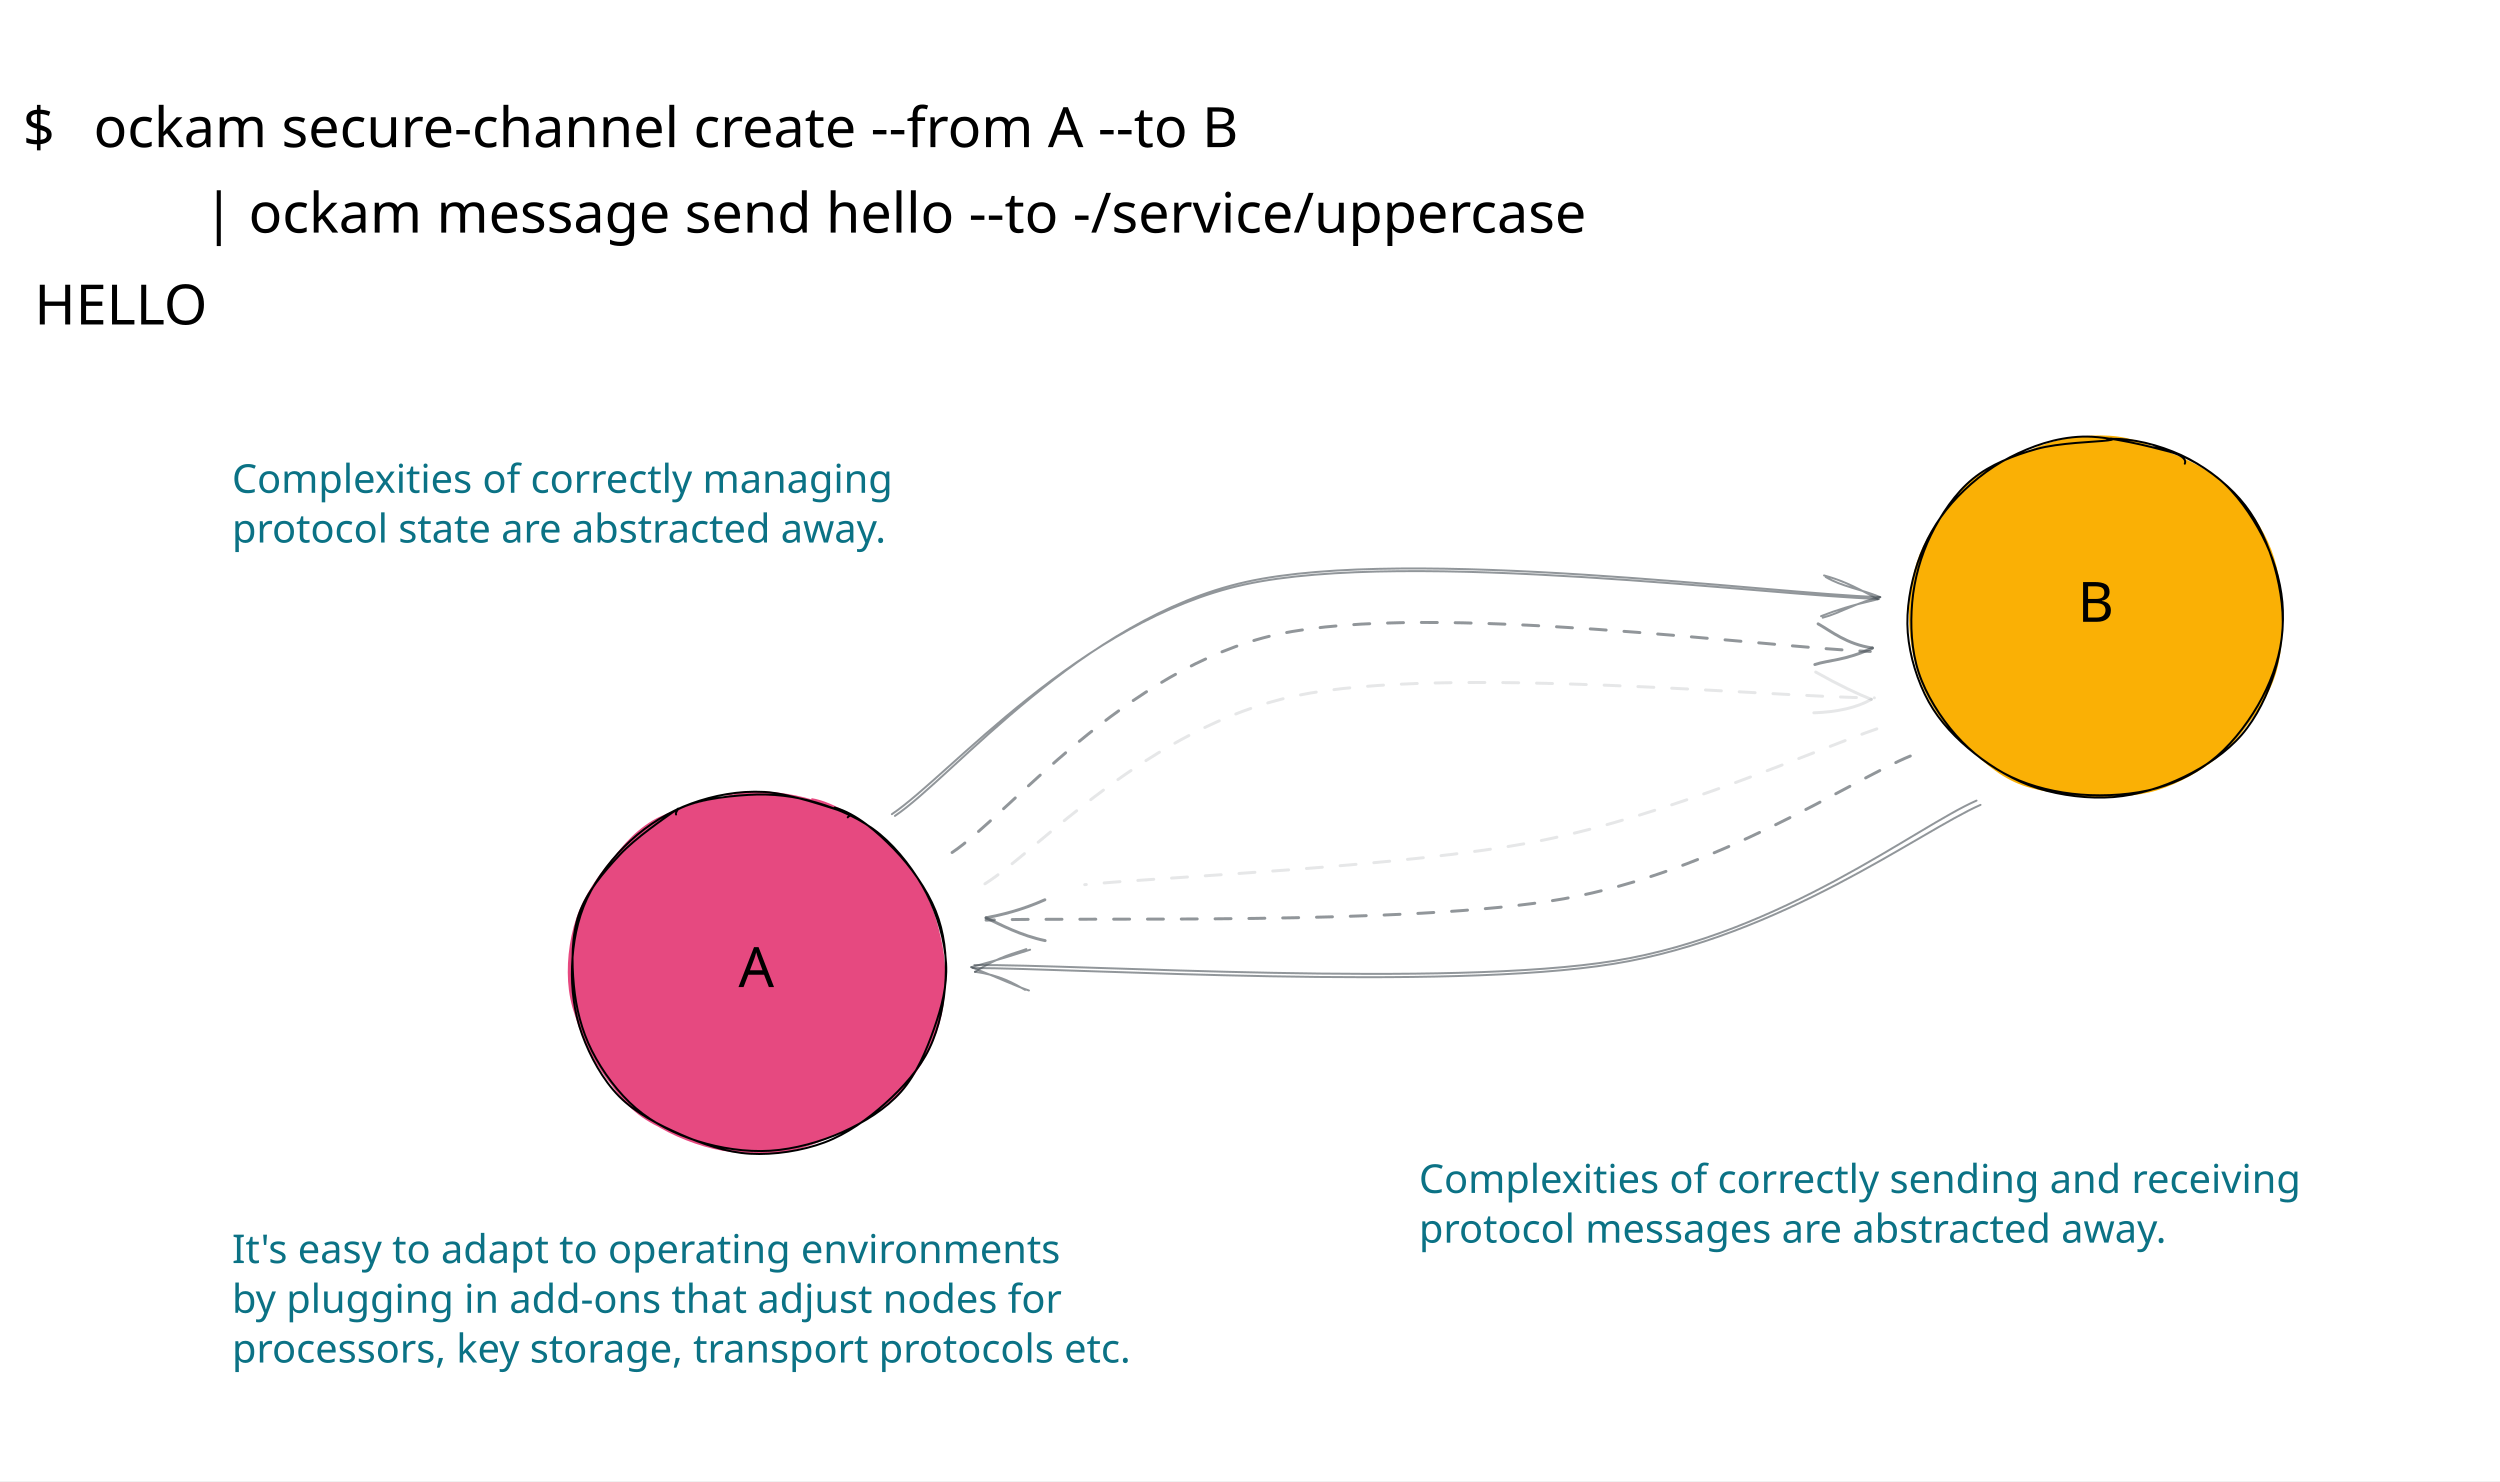
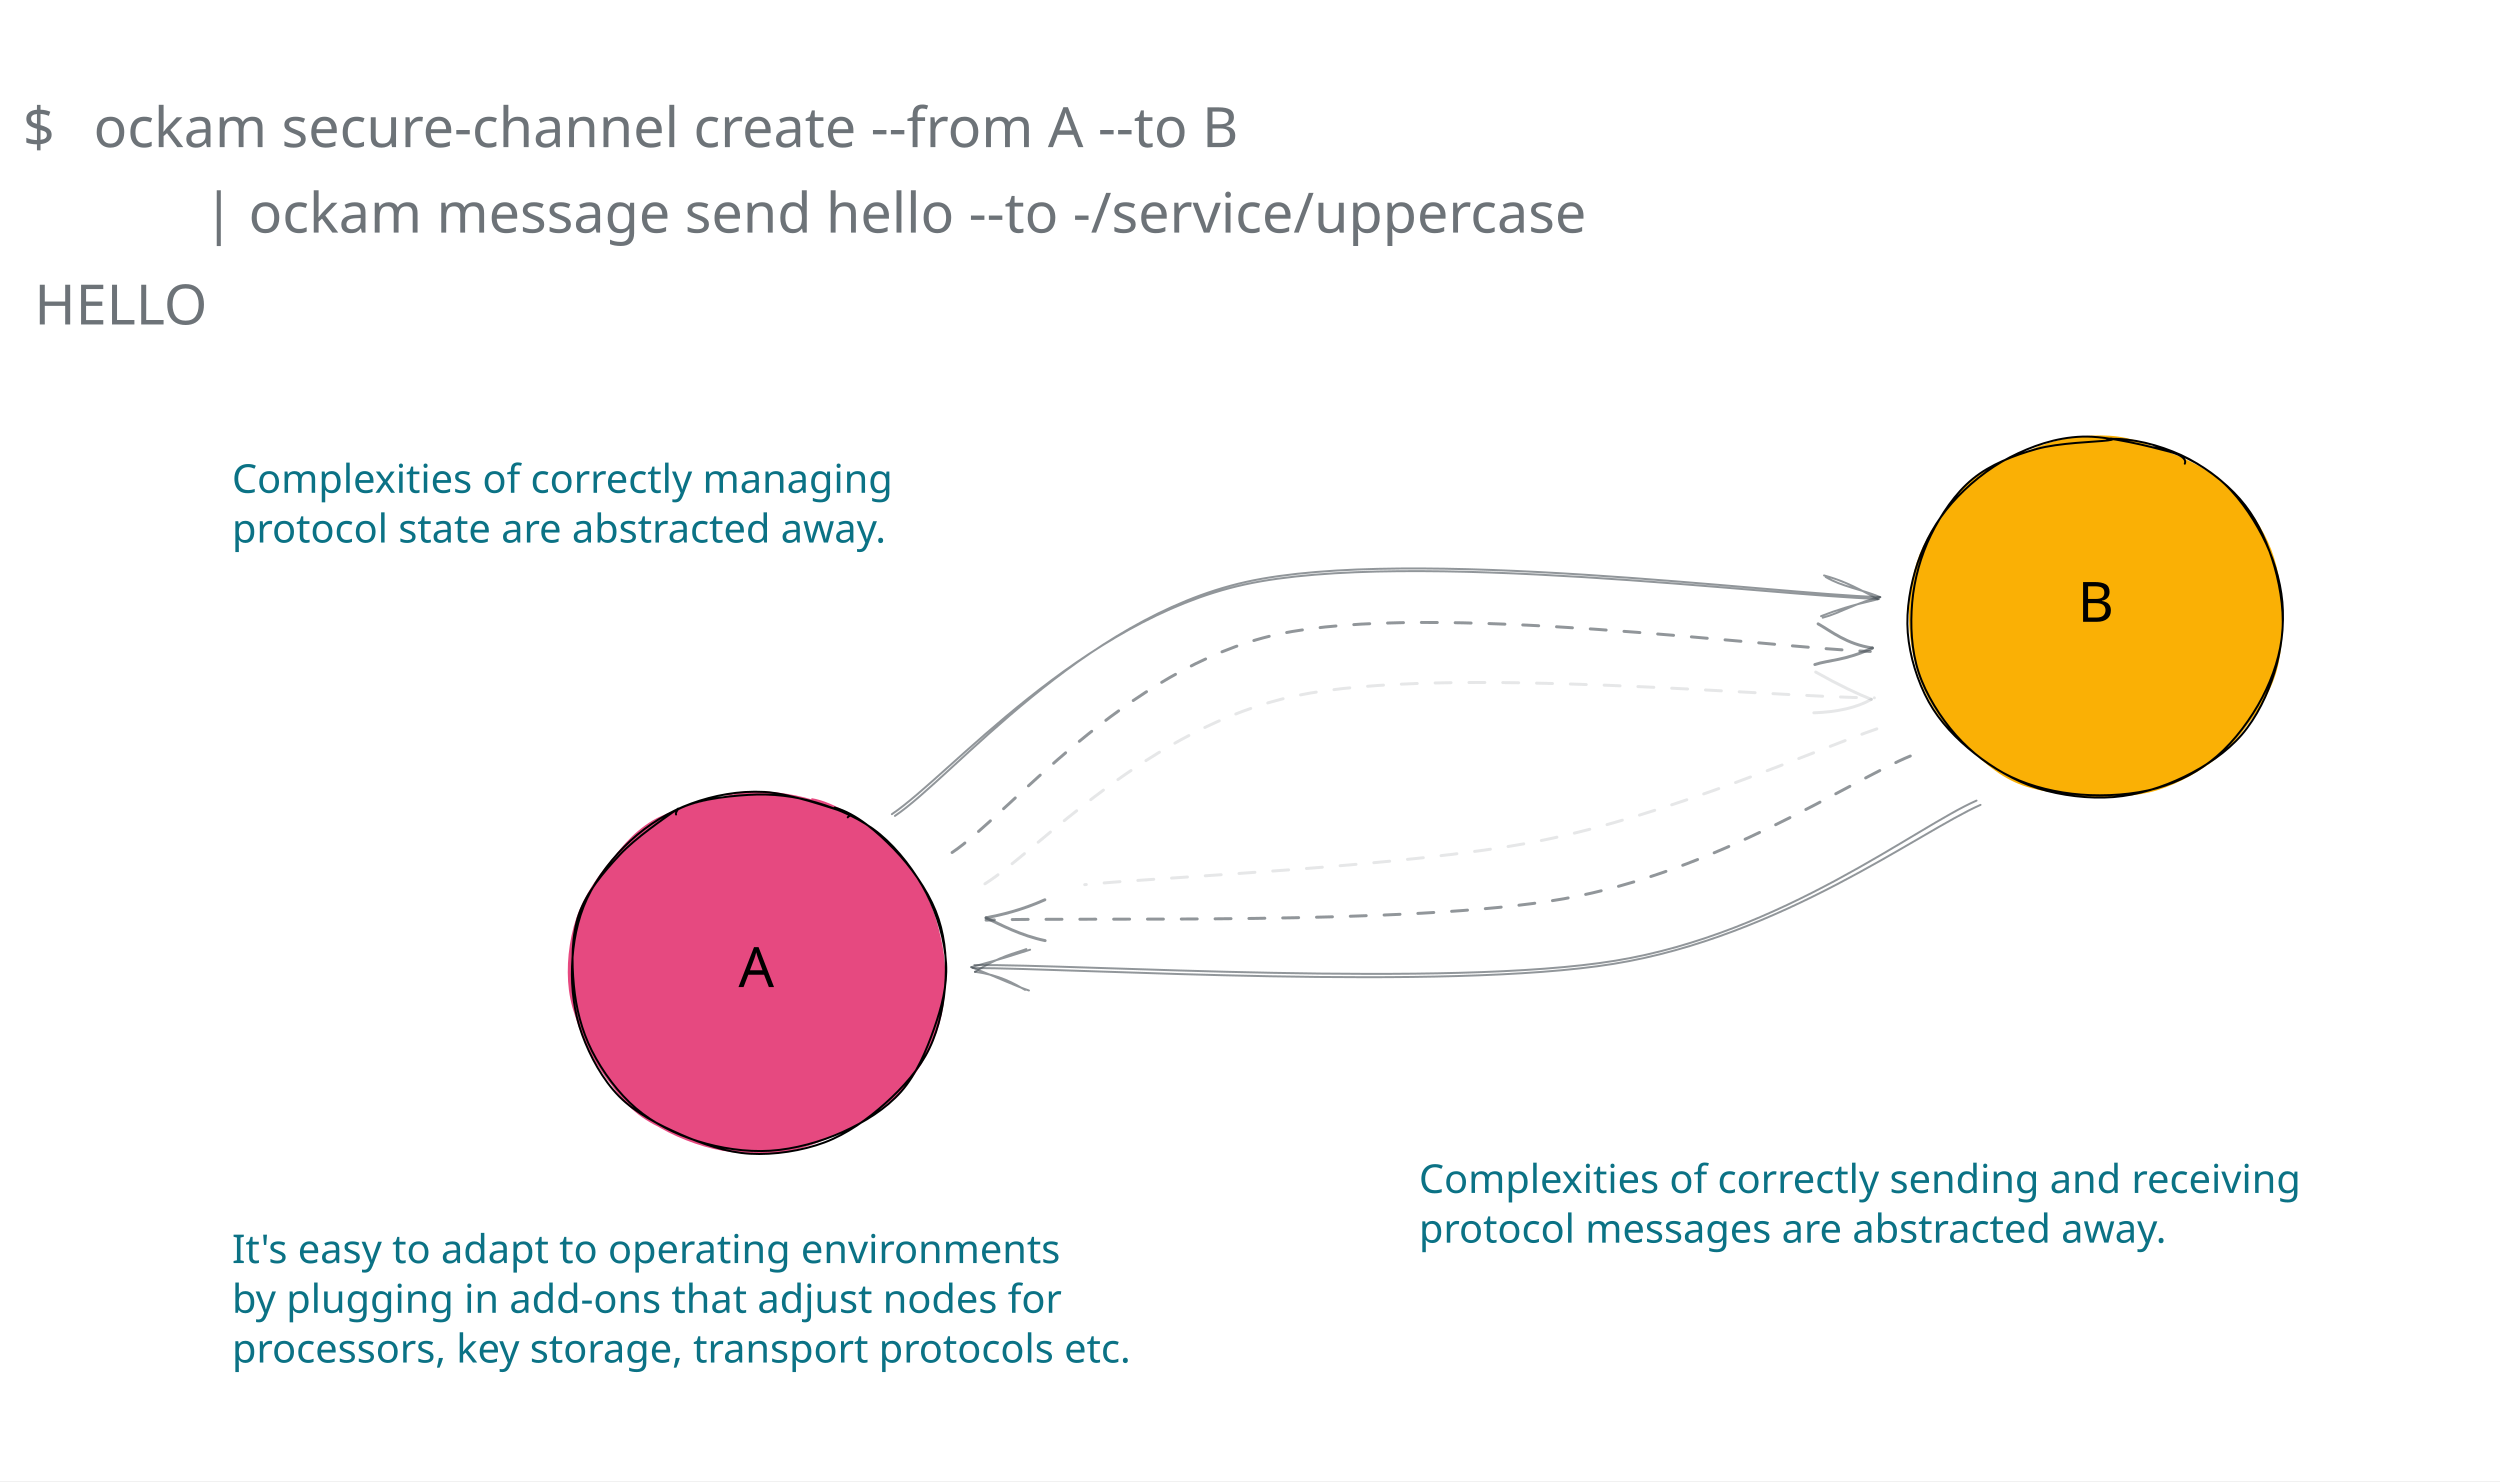
<svg xmlns="http://www.w3.org/2000/svg" version="1.1" viewBox="0 0 1257.012 744.68" width="1257.012" height="744.68">
  
-   eyJ2ZXJzaW9uIjoiMSIsImVuY29kaW5nIjoiYnN0cmluZyIsImNvbXByZXNzZWQiOnRydWUsImVuY29kZWQiOiJ4nO1cXNtW28hcdTAwMTJ9z1doMbPWeYk7fb/kXHJCIFx1MDAxMELIXHT3M7NYsi3bXHUwMDAyWTKSsDEz+fdTLYNl+W4wjElGXHUwMDBmia2WWqXu2rt3VZf5643jrKXdlrf23lnzbitu4Fdjt7P21p5ve3HiRyE00ex7XHUwMDEy3cSV7MpGmraS9+/eua1cdTAwMTaq+2k5iq5QJWr2bvNcdTAwMDKv6YVpXHUwMDAyXHUwMDE3/lx1MDAwZr47zl/Zv1x1MDAwM1x1MDAwZoq9SuqG9cDLbsia8mdcdTAwMTGK1fDp/SjMXHUwMDFlTDjHWnLOTP9cbj/ZhFx1MDAwN6ZeXHUwMDE1mmtukHh5iz21dlx1MDAxY2/frXd8XHUwMDEzx5+S6pnyL0quOs2fW/OD4HvaXHJ6r+VWXHUwMDFhN/GAVUlcdTAwMWFHV96JX01cdTAwMWL26UPn+/clXHUwMDExXGZbfldcdTAwMWPd1Fx1MDAxYqGXJIV7opZb8dOuPYdx/2xvXHUwMDE43jv5mVv4xlx0RYxQ0T9pb6NUXCIuXHUwMDE0LjT0LPlcdTAwMTBcdTAwMDVRbC1JYzdMWm5cZuOf21N2K1d1MCqsTr+u8/CelCmEXHRRRKv8SVxyz683UmhWlCOpjFx1MDAxY2xMvGxcdTAwMDKIXHUwMDExjHBpSD6D9sGtnWrmXHJ/XHUwMDBlXHUwMDBlUVi9XHUwMDFmovAmXGJyW23Dx1x1MDAwMVx1MDAwZsrvuWlV3d48XHUwMDEzqbFcdTAwMTCUSMWl7LdcdTAwMDd+eDXcXVx1MDAxMFWuctfIzv54O94pvSDwW8lYlzRmokMqSaXRhqm5XHUwMDFk0iN1Yf57qqK72uX65Y5/2blZZ1x1MDAxM1x1MDAxY3LIsf4pdyRMUkSIoIwzVXRKziRicrhlyCt/w9kx1SN/q7lljMVcdTAwMThv1Fx1MDAxYUmuXHUwMDBi/fd9kWiCXGKjulx1MDAwMImeL1xuio3SRpOlueJ9Q+47XHUwMDAzs9qobUVcdTAwMTcn5dA1nXbrMMD8qHJcdTAwMWT2X6bgaG5cdTAwMWNHnbV+y4+30/ptsl1Ot/ePau3kU333uvtlq314uoR+65/a29X18kktuL5ou6xcdTAwMWU3o7vmXHUwMDEy+j2hm/Wrg91SuVIz9aNcdTAwMWE7O//aJUvoNzg/K+/pTvui9J1cdTAwMTFf1tu0Vf68XGZ7t5KzZlx1MDAxY2xumi039v2bzkHIN+br9/7TXHUwMDE0gsJKMfFcdTAwMTJcdTAwMDRFXHUwMDE5XHUwMDE5PpszlFx1MDAwMTOwIPMvmWz7uHa6vlx1MDAxNZT3XSHLN233+qh7u9pcZiW1QVRcdGawXHUwMDFjWjUl4UhcdTAwMTMseHG9elx1MDAwNEF5klx1MDAxYo2XR1DQxLmA9WN5i+W/XGY1u99cdTAwMTVkqJdmktS7TcfSXGKRw2dzXHUwMDFhUcRQxlx1MDAwNJubRqLz60hefIk+yPOjz1x1MDAwN1x1MDAwN7WD8s7+4aorb1x1MDAxOGckXHUwMDE51sJcZitcdTAwMWTgXHUwMDBmpLjGTyaSqdqb5ub0OYSNUFx1MDAwN7UhkGL6RWT2wr6XT3FcdTAwMTSm3/07O8pUXHUwMDE3zm65TT/oXHUwMDE2ZilzSlx1MDAxOJ71wcFLPHhcXHa/KFxcuFx1MDAxZfj1MEOdVyu6cupDXHUwMDEw229Oo1beWoFcdTAwMDe70F28U1x1MDAxZH6BKPbrfuhcdTAwMDaHfSOWXHIgXHUwMDA2LiUkV2Ru/IQ7u1e3tdplN/5yfvoxveatS6+96viBJU1cIlx1MDAwM3FcdTAwMTlcdTAwMWVcdTAwMDGQwFx1MDAxY2EzI4B9OoDoPFx1MDAwMIIlWXBcdTAwMDBcdTAwMTA1PyGCNlZcdTAwMDFBXHUwMDFi01x1MDAxMdRbXHUwMDAyx0pZPVx0Qlx1MDAwNGtOINbk82NouuhZUVxmaUFcdTAwMTHHnFx1MDAxNlMs2Vx1MDAxYURttG1cYi/I3GFcYnEjsFDGPFx1MDAxZUTcMGSXXHUwMDE3hblWmGgziilCJNLjdS3E3CDF9UK6Nlx1MDAxN1RcdTAwMGYuQu/P/HhhyCWpXHUwMDFip1x1MDAxYn5Y9cN60bD7xObOXHUwMDFjQVJcdTAwMDbSyo21soRcdTAwMTHDRCjCXHUwMDE0TL2imlx1MDAxMTFwWd1tWaspklRpXGZcdTAwMDOnYNJhekfe3lx1MDAwYquzrZqeXFxcdTAwMWGwXG4jrCRcdTAwMTaUXHUwMDFhXHUwMDAzRilllFx1MDAxZTVKXCJOYI4po4ZcdTAwMTFC+IhNgZukXHUwMDFmombTT2HwXHUwMDBmXCI/TIdcdTAwMDc5XHUwMDFizXVcdTAwMGL2hueOkFx1MDAwNrzTYNswK7Rsj8XAJv/k5KjJvvQ///l27NUwtEhoU4jT7FHKPXlWXHUwMDE3XHUwMDEzYdHrXHUwMDA3XHUwMDFihFx1MDAxOVZMKanAXHUwMDAzXHTN+3sz+P+iqoIzOny2ryqsq1x1MDAxODl/bN85Pvl2XHUwMDFj7J5sV/nZ+jn1zuv46GjVXHRRXHUwMDEwjYxcdTAwMThOSGfpR1BcdTAwMWJ0tigvXHUwMDAz7MTj6ZCpnEn6XHUwMDA0KHJcdTAwMWLviU9ym1x1MDAwNyVcIjfk+TRcdTAwMDU34Gom94tHalxuXFw4O0VTXHUwMDAwyluBd+unvpc4Uc2pRLHdxVx0uk7TXHJdWPnrf4StOEqjSlx1MDAxNDhcdTAwMDD61HNgMFx1MDAxZLdcZnPhVsByx+24XTRWmXBWeNxzK5NlvcrjsMwny1x1MDAxYklcYuNYLLCXUDXiunr4yWvG3i3ulLa/eFx1MDAxYodnq45mWElcdTAwMDRSkslROCujXHUwMDExlXZccpxcdTAwMWFcIjxcdTAwMTHOXHUwMDAw03ngrDJiIfhl9rJcdTAwMTgxXHUwMDBi7WU9XHUwMDE3nFx1MDAxMy/TXHUwMDE4jlx1MDAxYlZcdTAwMWQ45fntXCIgmvCiblx1MDAxZO56ffB+2qs9LpxcdTAwMTF8YkZAMKE5XHUwMDA0xPNHM9NTrcuBe9VNXHUwMDFh3nLDXHUwMDE5XHJik5KhXGZ5XHUwMDE2znCOuFx1MDAxY9lLXn44I5ndpNSMQdjE+dg8PdZoREbcJ9tcYrYyXHUwMDBimPnfeKZcdTAwMTc5UKqIMcLYXHUwMDFkXGZJ8oxLP3KgXHUwMDE4aUZhvjVcdTAwMDNcdTAwMTeH8GE0dFhuOFx1MDAwM0FcdTAwMTZlWGNcdTAwMTgqqSllZqBcdTAwMDRh0Cpipblh4JKSMS5fd0AjXHUwMDA1oIePXHRocl+eXHUwMDE50UxCRtaRMchAOFx1MDAwM1x1MDAwMVx1MDAwNpXGXrJgQDORXHUwMDE1YaomqiBY2rk2XHUwMDE0z1x1MDAxZtNM3ylaVVx1MDAxNcRcZoTXmkOcaFx1MDAxNMd8eNfSIG1cdTAwMDD2zGhF1ECacvnseJ+XXHUwMDE1XGZjYzDnho/SoyaIK2aYlIBpQH9+yUPSh4CDXHUwMDEwhlx1MDAxN6m2eHVcdTAwMWO5XGJcdTAwMWSBusVUSSmJZJhTMnDVfXZcdTAwMDViWm1gYSRcdTAwMDRLzCB4fFx1MDAxY0cukoiCxyiYaS1cdJCk1FwiV5y5WVx1MDAxY1x0XHUwMDBl/Fx0yzJcZiuRUr9qkizZXHJ4g2GYgfeL3m1cdTAwMGZlhvx6Zn+T0WKPXHUwMDExnCyLMVx0n1hcdTAwMTTJwFx1MDAxY6NhYucmzOlb4KuqI1x0s4tcdTAwMTXEjFxuMFx1MDAwNWtcdTAwMTbOSSjbXjLCJudcdTAwMDBtwnC7aj2roJRcYlx1MDAwMGSUoYZcdTAwMTQsyVx1MDAxOZNcdTAwMDK8gZIoeFxulVTnQdBcdTAwMDNjKqyEXHUwMDA22vyXMvtpcphcdTAwMTWQXHUwMDFhYFx1MDAxOba5kFFcdTAwMDFHbaJWa0JcdTAwMTWoPabN8zMm5YZcdTAwMTksJINFXHUwMDFh9JFcdTAwMWOjdSmoMMJAQsFlnIFQeuWEqThcdTAwMDJlz7RcdTAwMTC84Nv2UFx1MDAxNFx08Fra9+qZ3U2Eij1GQLI0ulx1MDAxY6hTXHUwMDE5oktcbrFcdTAwMDFVQs2fZZte2bOqdKmNhoXKjNmIXHUwMDA3TVx1MDAwMjNsXGYls8NuSp/AklxcIHhcbpbgTpTjcSxcdJytlS5W7T3wo8i4XFz91PS4QNRNuTRcdTAwMTiGSnPLjlqMYVwijSRcdTAwMTNaXHUwMDE53VtcdTAwMDZHiWjpQTdwXCKFXHUwMDEw0YCW1FhTMaonqUCMg1xcXCJGXHUwMDBiXHUwMDA2XkdGZe5rokdcIiRcdTAwMWHaf7dHacCRZ3UxXHUwMDExXHUwMDE2XHUwMDBmXHUwMDFkYVx0uFx1MDAxM1pcdTAwMDBcdFx1MDAwYrU0XHUwMDA1ScnEXURcIlx1MDAwNVfYOs38XHUwMDEycmrd9KpyXCJcdTAwMDFXRLaKl4+UVoBcdTAwMTRDXHUwMDEwXHUwMDE3XHKX6i6dXHUwMDE0IaBHXHUwMDEzf1qjM5hcdTAwMTdcdTAwMTm7XHUwMDFmYFx1MDAxM7s9XHUwMDA08uJn5sNFuIeAXHUwMDEwxCArtM3kcWxG9Vwis1lBcG2lgaGAgciMqoriiyyXlVxubctWbFx1MDAxOFx1MDAxOUWlXHUwMDE4XCIloCrd22Sb2cVcdTAwMTivtMeAPy5IQ5P2P8VAomvkx31cdTAwMTJrKaWef0Ok+1xy739cdTAwMGI/X96d1OXJNTk8XCJcdTAwMWY2S6ue+eOEoaz0f/RcdTAwMTd+NqM7U5g9uUJyjFx1MDAwZVx1MDAxYq2QZFxcM4hm9PhNj1x1MDAxY2nfTFx1MDAxYZ9unZjN4932wU6tU726aDZcdTAwMWVq25e9SSpASORcdTAwMDY9d1x1MDAxZOXvq1BH+fvj6lxmiJ6IM1xi4DA2ZMDDZsHM7Fx1MDAwNOVj7O121+XeuUiCj7RxvvJlXHUwMDA2nFx1MDAxYsRcdTAwMTRcdTAwMWKz1L9cZswkVfPgjCq7XHUwMDFkxcX4Zf2XwFx1MDAxOXTlNp3Eq4DflCpccjdcZr3AqcSerbwplWpx1HTW4UNcdTAwMWE5K1HZvIi5j8IuxVx1MDAxM7HLiWJcdTAwMTLT+aF7a9pXt5FM9k/WXHUwMDBm08Pg8pBH+yv/I1x1MDAwMptjl5hcdFwihn/Nx7B+XHUwMDAx6Kp8u2bqj1xiXHUwMDAw4lx1MDAxMGXTX1x1MDAxOLp/Oz003JfOZCU2TsNcdTAwMGKCqIeA0rvEi9t+xXt302p5ccVcdTAwMWT8/eo/XHUwMDA34ceY/bhl2EyEMsucdJHyn6+stndyqv3jZmzO9d5cdTAwMTU5TMJg1bFcZmidhGXBkVx1MDAwMFx1MDAxZDK9+uepWDZz/aCOXHUwMDEw+8dcdTAwMDK4kb+w3P30cW/v6yqgs2fIo/BmxMRtUopcdTAwMTksXHUwMDFjhpj5k1xcXHUwMDFmXGYrx0xtxY3W/uE3vVO921wilVVcdTAwMDfc5GJ5zVx1MDAxOFx1MDAxMpzgXCJcdTAwMTSXXV0r8Jjq2jH5LGaT2ZjR8YhbNpRcdTAwMDDaXHUwMDAz1bHPXV67k/4ncTw36TqwmLhVt5XaXHUwMDBmXHUwMDExLCVuaitQvbDtx1GYWf5HWO46reCmbivPXHUwMDFkP4Trq6UoTJy04abw5fImSZ0wqnqJU4virFxctVx1MDAwMqNcdTAwMTHFyVvnyus6SVx1MDAxYcWwhr11erNcdTAwMTLFqfNQ0VxuNqRcdTAwMTXkjMW01C+K6Vx1MDAxNVx1MDAxYpFcdTAwMWW5vLmn7DW31fpuXHUwMDBi/ddcdTAwMWUyk+CLfvV+2vP3Wmv7Xmdj3N+uyVx1MDAwZdtrRliWXHUwMDE5vCz/+uPNj/9cdTAwMDNcdTAwMTlcdTAwMTWfXHUwMDAwIn0=
+   eyJ2ZXJzaW9uIjoiMSIsImVuY29kaW5nIjoiYnN0cmluZyIsImNvbXByZXNzZWQiOnRydWUsImVuY29kZWQiOiJ4nO1cXNt208hcdTAwMTJ95yu0MrPWecFN3y+8JYRAQlxi4ZBcdTAwMWI5M4sly7KtRJZcdTAwMWNJsWNm+PdTLSeW5btcdTAwMWSTMTB6XHUwMDAwWy21St21d++qLuevZ46zlfXa/tZLZ8u/89wwqCVud+u5Pd/xkzSII2ii+fc0vk28/MpmlrXTly9euO02alx1MDAwNFk1jq+RXHUwMDE3t/q3+aHf8qMshVx1MDAwYv9cdTAwMDffXHUwMDFk56/836FcdTAwMDclvpe5USP081x1MDAxYvKm4lmEYjV6+iiO8lx1MDAwN1x1MDAxM86xlpwzM7hcIkh34YGZX4Pmulx1MDAxYqZ+0WJPbZ0lb75ud1x1MDAwM5Mkb9PaZ1x1MDAxNXypuOqieG49XGLDT1kv7L+W6zVvkyGr0iyJr/3zoJY17dNHzlx1MDAwZu5LY1x1MDAxOLbiriS+bTQjP01L98Rt11x1MDAwYrKePYfx4Gx/XHUwMDE4XjrFmTv4xlx0RYxQMThpb6NUXCIuXHUwMDE0LjX0LXlcdTAwMTWHcWItyVx1MDAxMjdK225cdTAwMDLjX9hTdb3rXHUwMDA2XHUwMDE4XHUwMDE11WZf1314T8pcdTAwMTTChCiiVfGkplx1MDAxZjSaXHUwMDE5NCvKkVRGXHUwMDBlN6Z+Plx1MDAwMcRcYka4NKSYQfvg9n4t94Y/h4coqt1cdTAwMGZRdFx1MDAxYoaFrbbh9ZBcdTAwMDdcdTAwMTX33LZrbn+eidRYXGJKpOJSXHUwMDBl2sMgulx1MDAxZe0ujL3rwjXys9+eT3ZKP1xmg3Y60SWNmeqQSlJptGFqYYf0SUOY/16o+Gv9avtqP7jq3m6zKVx1MDAwZTniWP+UO1x1MDAxMiYpXCJEUMaZKjslZ1x1MDAxMjE52jLilb/h/Jjpkb/V3SrGYoI3ao0k16X+XHUwMDA3vkg0QYRRXYJE31x1MDAxN1x1MDAwNcVGaaPJ2lxc8b6h8J2hWW3W9+Iv59XINd1O+yTE/NS7iVx1MDAwNi9TcjQ3SeLu1qDl2/NZ/bbYXHUwMDAxp2+OTuud9G3j4Kb3fq9zcrGGflx1MDAxYm87b2rb1fN6ePOl47JG0oq/ttbQ7zndbVxcXHUwMDFmXHUwMDFmVKpe3TRO6+zz5YdcdTAwMWVZQ7/h5efqoe52vlQ+MVx1MDAxMshGh7ar79Zh7176uZWEu7tmz02C4LZ7XHUwMDFj8Z3F+r3/NIOgsFJMPFx1MDAwNUFRRkbPXHUwMDE2XGZlwFxmLMjiSyZ7c1a/2N5cdTAwMGKrR66Q1duOe3Pau9tshpLaIKpcdTAwMDQzWI6smpJwpFx0XHUwMDE2vLxerUBQvuRG4/VcdTAwMTFcdTAwMTQ0cS5g/VjfYvkvQ83vd1x1MDAwM1x1MDAxOeqpmSTz77KJNELk6NmCRlx1MDAxNDGUMcFcdTAwMTamkfjyJpZf3sev5OXpu+Pj+nF1/+hk05U3jDOSXGZrYUaVXHUwMDBl8Fx1MDAwN1JcXONHXHUwMDEzyUztTVx1MDAwYnNcdTAwMDZcdTAwMWPCxqiD2lx1MDAxMEgx/SQye2nfK6Y4jrJPwVc7ylSXzu65rSDslWYpd0pcdTAwMTie7eHBS314XFx+vyhduFx1MDAxZFx1MDAwNo0oR51fL7tyXHUwMDE2QFx1MDAxMDtozuJ20erBg13oLtmvjb5AnFx1MDAwNI0gcsOTgVx1MDAxMetcdTAwMDZcdTAwMTBcdTAwMDOXXHUwMDEykiuyMH6i/YPru3r9qpe8v7x4nd3w9pXf2XT8wJImkYG4XGaPXHUwMDAxSGCOsJlcdTAwMTPAPlx1MDAxZUB0XHUwMDExXHUwMDAwwZIsOFx1MDAwMIian1x1MDAxMEE7m4CgndlcYuovgVx1MDAxM6Wsnlx1MDAwNiGCNSdcdTAwMTBr8sUxNFv0bCiGtKCIY07LKZZ8XHKiNto2hJdk7iiEuFx1MDAxMVgoY1ZcdTAwMDdcdTAwMTE3XGbZ5UVhrlx1MDAxNSbajGOKXHUwMDEwifRkXVx1MDAwYjE3SHG9lK4tXHUwMDA01YOL0Psz355cdTAwMThyaeYm2U5cdTAwMTDVgqhRNuw+sbm/QJCUg9S7tVZWMGKYXGJFmIKpV1QzXCKGLmu4bWs1RZIqjWHgXHUwMDE0TDpM79jb+1FtvlWzk0tDVmGElcSCUmPAKKWM0uNGScRcdMwxZdQwQlxiXHUwMDFmsyl00+xV3GpcdTAwMDVcdTAwMTlcZv5xXHUwMDFjRNnoIOejuW3B3vTdMdKAd1x1MDAxYW5cdTAwMWJlhbbtsVx1MDAxY9hcdTAwMTSfnFx1MDAwMjX5l8HnP59PvFx1MDAxYYZcdTAwMTZcdG1KcZo9KoUnz+tiKiz6/WCDMMOKKSVcdTAwMTV4IKFFf8+G/19WVXBGR89cdTAwMGVUhXVcdTAwMTUjXHUwMDE3j+27Z+dcdTAwMWbPwoPzNzX+efuS+pdccnx6uumEKIhGRowmpPP0I6hccjpflFdcdTAwMDF2YnU6ZKpgklx1MDAwMVx1MDAwMYrCxnvik9zmQYkoXGb5fpqCXHUwMDFicDVT+MWKmlx1MDAwMpfOztBcdTAwMTSA8nbo31x1MDAwNVngp05cXHe8OLG7OGHPabmRXHUwMDBiK3/jj6idxFnsxaFcdTAwMDOgz3xcdTAwMDdcdTAwMDbTcaswXHUwMDE3rlx1MDAwN5Y7btftoYnKhLPS4763MlnXq6yGZT5d3khCXHUwMDE4x2KJvYSaXHUwMDExN7WTt34r8e9wt/Lmvb9z8nnT0VxmK4lASjI5XHUwMDBlZ2U0otKugTNDhEfCXHUwMDE5YLpcYpxVTixcdTAwMDQ/zV5cdTAwMTYjZqm9rO9cdTAwMDXn1M81huNGNVx1MDAwN075QadcZohcdTAwMTa8qNuAu348eD/u1VZcdTAwMGJnXHUwMDA0n5pcdTAwMTFcdTAwMTBMaFx1MDAwZVx1MDAwMfHi0czsVOt64F5z06a/3nBGg9ikZCRDnocznCMux/aS11x1MDAxZs5IZjcpNWNcdTAwMTA2cT4xT481XHUwMDFhk1x1MDAxMffJNoKtzFx1MDAwMmb+N57pR1x1MDAwZZQqYowwdlx1MDAwN0OSXCLjMohcdTAwMWMoRppRmG/NwMUhfFx1MDAxOFx1MDAwZlx1MDAxZNZcdTAwMWLOQJBFXHUwMDE51lx1MDAxOIZKakqZXHUwMDE5KkFcdTAwMTi2ilhpblx1MDAxOLikZIzLXHUwMDFmO6CRXHUwMDAy0MMnXHUwMDA0NIUvz41opiEj78hcdTAwMThkIJyBXHUwMDAwg0pjL1kyoJnKijBVU1VcdTAwMTAs7VxcXHUwMDFiilx1MDAxN49pZu9cdTAwMTRtqlxuYlx1MDAwNsJrzSFONIpjPrpraZA2XHUwMDAwe2a0XCJqKE25fna8z8tcboaxMZhzw8fpUVx1MDAxM8RcdTAwMTUzTErANKC/uOQh6UPAQVxiw8tUW/xwXHUwMDFjuVxmXHUwMDFkgbrFVEkpiWSYUzJ01X12XHUwMDA1YlptYGEkXHUwMDA0S8wgeFxcjSOXSUTBY1x1MDAxNMy0llx1MDAwNEhSalEozsIsjlx1MDAwNFx1MDAwN/6EZVx1MDAxOYaVSKl/aJKs2FxyeINhmIH3y95tXHUwMDBmZUb8em5/09FijzGcrIsxXHSfWlx1MDAxNMnAXHUwMDFjo2FiXHUwMDE3JszZW+CbqiNcdLOLXHUwMDE1xIxcbjBcdTAwMDVrXHUwMDE2Lkgo314ywibnXHUwMDAwbcJwu2p9V0EpXHUwMDExXHUwMDAwyChDXHIpWVIwJlx1MDAwNXhcdTAwMDMlUfBcdTAwMTQqqS6CoFx1MDAwN8ZUWFx0XHK0+S9lXHUwMDBl0uQwKyA1wDJscyHjXHUwMDAyjtpErdaEKlB7TJvvz5iUXHUwMDFiZrCQXGZcdTAwMTZp0EdygtaloMJcYlx1MDAwM1x0XHUwMDA1l3FcdTAwMDZC6Vx1MDAwNydMxVx1MDAxMSh7poXgJd+2h6JIgNfSgVfP7W4qVOwxXHUwMDA2krXR5VCdylxiXVKIXHKoXHUwMDEyavEs2+zKnk2lS200LFRmwkY8aFx1MDAxMphhYyiZXHUwMDFmdlP6XGKW5Fx1MDAwMsFTsFx1MDAwNHeiXHUwMDFjT2JJ4GytdLlq74FcdTAwMWZFzuXqp6bHJaJuyqXBMFSaW3bUYlx1MDAwMlx1MDAxM2kkmdDK6P4yOE5Ea1x1MDAwZrqBXHUwMDEzKYSIXHUwMDA2tKTGmopxPUlcdTAwMDViXHUwMDFj5Fx1MDAxMjFaMPA6Mi5zfyR6JEKikf13e1SGXHUwMDFjeV5cdTAwMTdTYfHQXHUwMDExloA7oVx1MDAwNZCwUGtTkJRM3UUkUnCFrdMsLiFn1k1vKidcdTAwMTJwRWSrePlYaVx1MDAwNUgxXHUwMDA0cdFoqe7aSVx1MDAxMVx1MDAwMno09ac1Ood5mbFcdTAwMDdcdTAwMDE2sdtDIC9+Zj5cXIZ7XGJcYkFcZrJC20xcdTAwMWXHZlxcLzKbXHUwMDE1XHUwMDA011ZcdTAwMWFcdTAwMThcblx1MDAxOIjMqaoov8h6WanUtm7FhpFRVIpcdTAwMTFSXHUwMDAyqtL9Tba5XUzwSntcZvnjkjQ0bf9TyKksJGFdM5SSxYVZ7yM++lx1MDAxOL27+nrekOc35OSUvNqtbHrij1x1MDAxM4byyv/xXHUwMDFm+NmE7oK6zPNcdTAwMWVRXCI5QYiNl0gyrlx1MDAxOYQzevKuR1x1MDAwMbWPJksu9s7N7tlB53i/3q1df2k1XHUwMDFmitvXu0sqjLRJtVX4Z6VCyt83oZDy91x1MDAxNUuR8VSgweJcdTAwMDdQJ2LxhJHZXHUwMDBmq2fYP+hty8NLkYavafNy4+tcZjg3iCk2Ya1/KqDJIV+dVc2v7I5cdTAwMTRcdTAwMTeTV/ZfXHUwMDAyadCV23JS31x1MDAwM8+peE03ivzQ8Vx1MDAxMt9cdTAwMTbfVCr1JG452/Ahi52NKG5extzV0Euni3VCjFx1MDAwMOkzRMzz4HtnOtd3sUyPzrdPspPw6oTHR1x1MDAxYv9LXHUwMDAym2iXmFx0XCJGf9LHsH5cdTAwMTL4qmLXZuZvXHRcdTAwMDDmXHUwMDEwbNNfXHUwMDE4vn87fUTcV9DklTZO01x1MDAwZsO4j4LKi9RPOoHnv7htt/3Ec4d/xvrPwXhcdTAwMTWzV4Pz9NhbKlxiYYRcXFxc9H5g9cPzXHUwMDBiXHUwMDFknLVcdTAwMTJzqVx1MDAwZq/JSVx1MDAxYYWbXHUwMDBlZoDrNDBcdTAwMGKOhCFcdTAwMGLVXHUwMDAwPVx1MDAwNsxmoVx1MDAxZtZcdTAwMTFi/2hcdTAwMDA38lx1MDAxN1a9b19cdTAwMWZcdTAwMWV+2Fx1MDAwNHj2XHJZXHRwRkzdLqWYwdphiFk82fXKsGrC1F7SbFx1MDAxZp181Pu1r3vE23TITS+a14whwVx0LoNx3VW2XHUwMDAyT6iynZDXYjapjVx1MDAxOZ2MuHWX2Vx1MDAwMrSHqmS/d5ntfvaf1PHdtOfAauLW3HZmP8SwlriZrUT1o06QxFFu+Vx1MDAxZlG157TD24atQHeCXGKur1XiKHWyppvBl6vbNHOiuOanTj1O8rJVXHUwMDBmRiNO0ufOtd9z0ixOYFx1MDAxMXvu9GclTjLnobJcdTAwMTVsyDzkTMS01E+K6VxyXHUwMDFikT65PLun7C233f5kXHUwMDBi/rdcdTAwMWUylOCLQe1+2ov32upcdTAwMDR+d2fS37DJXHUwMDBm22tOWJZcdTAwMTn8PFx1MDAwZvvt2bf/XHUwMDAz6lxmorcifQ==
  <defs>
    <style class="style-fonts">
      @font-face {
        font-family: "Virgil";
        src: url("https://unpkg.com/@excalidraw/excalidraw@0.14.2/dist/excalidraw-assets/Virgil.woff2");
      }
      @font-face {
        font-family: "Cascadia";
        src: url("https://unpkg.com/@excalidraw/excalidraw@0.14.2/dist/excalidraw-assets/Cascadia.woff2");
      }
    </style>
  </defs>
  <rect x="0" y="0" width="1257.012" height="744.68" fill="#ffffff" />
  <g stroke-linecap="round" transform="translate(10 10) rotate(0 618.5059 362.3398)">
    <path d="M-0.01 -0.51 C423.74 2.5, 847.19 3.25, 1236.73 0.4 M-0.37 -0.28 C417.07 -4.74, 834.46 -4.89, 1236.85 0.05 M1237.29 0.75 C1238.82 149.92, 1238.72 299.75, 1236.67 724.77 M1236.61 -0.3 C1235.92 144.95, 1236.19 289.83, 1236.93 724.87 M1237.23 725.23 C802.27 728.58, 368.6 729.38, -0.01 725.22 M1237.26 724.3 C885.45 720.9, 533.28 720.8, -0.32 724.65 M0.4 724.9 C-0.47 447.56, -0.67 169.11, 0.68 0.59 M-0.11 724.72 C1.27 557.28, 0.52 390.28, 0.2 0.29" stroke="transparent" stroke-width="1" fill="none" />
  </g>
  <g stroke-linecap="round" transform="translate(959.8027 219.9082) rotate(0 94.32422 90.56641)">
    <path d="M90.86 -0.34 C102.19 -2.18, 114.89 1.93, 126.2 5.85 C137.52 9.77, 149.7 15.4, 158.75 23.17 C167.81 30.95, 175.72 42.07, 180.54 52.51 C185.35 62.95, 187.14 74.33, 187.65 85.81 C188.17 97.29, 187.66 110.3, 183.63 121.4 C179.59 132.5, 171.68 143.93, 163.46 152.42 C155.24 160.9, 145.07 167.52, 134.32 172.31 C123.58 177.1, 111.05 180.74, 98.99 181.16 C86.93 181.59, 73.37 178.9, 61.96 174.86 C50.54 170.82, 39.38 164.56, 30.48 156.92 C21.59 149.28, 13.64 139.47, 8.58 129.03 C3.52 118.59, 0.69 105.93, 0.13 94.28 C-0.42 82.64, 0.95 70.14, 5.23 59.16 C9.52 48.18, 17.59 36.78, 25.83 28.4 C34.07 20.02, 41.56 13.43, 54.69 8.85 C67.81 4.28, 93.7 1.44, 104.58 0.94 C115.47 0.45, 120.17 4.37, 120.01 5.87 M63.56 5.41 C74.34 0.3, 89.19 -1.56, 100.98 -0.82 C112.77 -0.09, 123.67 4.54, 134.31 9.82 C144.95 15.1, 156.82 22.43, 164.83 30.85 C172.83 39.28, 178.49 49.63, 182.32 60.38 C186.15 71.13, 188.46 83.66, 187.81 95.34 C187.16 107.03, 183.47 119.89, 178.43 130.49 C173.38 141.1, 166.44 151.17, 157.54 158.98 C148.63 166.8, 136.32 173.86, 125.01 177.39 C113.7 180.92, 101.66 180.85, 89.68 180.18 C77.71 179.5, 63.95 178.32, 53.13 173.35 C42.32 168.38, 32.71 159.23, 24.79 150.35 C16.86 141.48, 9.67 130.95, 5.6 120.11 C1.53 109.27, -0.49 96.67, 0.36 85.33 C1.21 73.98, 5.77 62.5, 10.72 52.03 C15.67 41.56, 21.15 30.38, 30.07 22.53 C38.99 14.67, 58.56 7.52, 64.25 4.88 C69.94 2.25, 63.86 5.31, 64.21 6.72" stroke="none" stroke-width="0" fill="#fab005" />
    <path d="M122.87 4.98 C134.35 6.7, 146.28 13.06, 155.41 20.48 C164.55 27.9, 172.29 39.14, 177.69 49.52 C183.08 59.91, 186.75 71.37, 187.78 82.79 C188.81 94.21, 187.28 106.92, 183.87 118.04 C180.46 129.17, 174.89 140.8, 167.32 149.57 C159.75 158.33, 149.18 165.41, 138.44 170.63 C127.7 175.85, 115.14 179.9, 102.87 180.87 C90.61 181.84, 76.47 180.1, 64.84 176.45 C53.21 172.8, 42.24 166.21, 33.09 158.96 C23.94 151.72, 15.57 143.09, 9.96 132.97 C4.35 122.85, 0.35 109.94, -0.57 98.27 C-1.48 86.59, 0.77 73.78, 4.46 62.92 C8.15 52.06, 13.85 41.93, 21.57 33.11 C29.3 24.29, 39.91 15.58, 50.82 10 C61.72 4.42, 73.72 0.12, 87.01 -0.37 C100.3 -0.86, 121.93 4.81, 130.55 7.08 C139.17 9.35, 139.3 11.93, 138.73 13.24 M100.54 0.79 C112.07 0.26, 125.82 3.85, 136.8 8.87 C147.78 13.9, 158.78 22.26, 166.4 30.93 C174.03 39.59, 178.97 49.84, 182.54 60.86 C186.12 71.88, 188.64 85.39, 187.84 97.04 C187.03 108.68, 183.17 120.2, 177.69 130.74 C172.2 141.28, 163.79 152.64, 154.92 160.26 C146.06 167.88, 135.9 173.22, 124.51 176.45 C113.11 179.67, 98.71 180.57, 86.53 179.62 C74.36 178.67, 61.92 175.71, 51.45 170.73 C40.98 165.76, 31.47 158.51, 23.71 149.76 C15.96 141, 8.6 129.35, 4.93 118.21 C1.25 107.07, 0.65 94.44, 1.67 82.93 C2.69 71.41, 5.99 59.48, 11.06 49.13 C16.14 38.78, 23.3 28.04, 32.13 20.84 C40.96 13.63, 52.71 9.1, 64.03 5.89 C75.35 2.67, 94.1 2.31, 100.04 1.54 C105.99 0.76, 99.88 0.05, 99.71 1.23" stroke="#000000" stroke-width="1" fill="none" />
  </g>
  <g stroke-linecap="round" transform="translate(286.9629 398.3535) rotate(0 94.32422 90.56641)">
    <path d="M76.5 1.63 C87.32 -1.86, 101.17 -0.77, 113.06 1.58 C124.95 3.94, 137.89 9.21, 147.86 15.74 C157.82 22.26, 166.47 31.16, 172.84 40.72 C179.2 50.29, 183.87 61.77, 186.04 73.12 C188.21 84.46, 188.2 97.39, 185.88 108.82 C183.56 120.24, 178.51 132.29, 172.1 141.67 C165.7 151.06, 157.47 158.94, 147.46 165.15 C137.45 171.36, 123.89 176.39, 112.02 178.91 C100.15 181.42, 88.11 182.35, 76.24 180.24 C64.38 178.12, 50.95 172.83, 40.82 166.21 C30.7 159.6, 22.14 150.4, 15.49 140.54 C8.84 130.69, 3.21 118.49, 0.92 107.08 C-1.37 95.67, -0.92 83.37, 1.74 72.08 C4.4 60.8, 10.29 49, 16.88 39.34 C23.46 29.69, 30.83 20.38, 41.23 14.15 C51.63 7.93, 72.66 4.03, 79.27 1.97 C85.88 -0.08, 80.62 0.54, 80.89 1.84 M121.13 2.96 C132.55 4.81, 146 14.09, 155.22 21.67 C164.43 29.24, 171.04 38.46, 176.43 48.39 C181.83 58.32, 186.12 69.83, 187.59 81.25 C189.06 92.67, 188.64 105.57, 185.24 116.9 C181.83 128.23, 175.02 140.43, 167.17 149.25 C159.31 158.06, 148.54 164.45, 138.1 169.79 C127.66 175.13, 116.24 180.12, 104.55 181.3 C92.85 182.48, 79.69 180.06, 67.93 176.84 C56.17 173.63, 43.35 169.26, 33.99 162 C24.64 154.73, 17.6 143.64, 11.78 133.25 C5.97 122.85, 0.61 111.24, -0.9 99.6 C-2.4 87.97, -0.99 74.59, 2.75 63.43 C6.5 52.28, 13.83 41.51, 21.58 32.69 C29.33 23.88, 38.69 15.72, 49.26 10.55 C59.84 5.38, 72.91 2.57, 85.05 1.69 C97.19 0.8, 116.35 4.41, 122.12 5.25 C127.89 6.08, 120.18 5.31, 119.68 6.7" stroke="none" stroke-width="0" fill="#e64980" />
    <path d="M132.69 7.67 C143.65 10.76, 153.96 19.81, 162.42 28.48 C170.89 37.15, 179.16 48.83, 183.51 59.67 C187.85 70.51, 189.03 82, 188.5 93.53 C187.97 105.05, 185.4 118.32, 180.34 128.81 C175.28 139.29, 166.92 148.55, 158.13 156.43 C149.33 164.31, 138.9 171.86, 127.58 176.08 C116.26 180.3, 102.27 182.44, 90.21 181.76 C78.14 181.08, 66.19 176.81, 55.22 172.01 C44.24 167.2, 32.6 161.3, 24.35 152.93 C16.1 144.56, 9.64 132.71, 5.7 121.8 C1.75 110.9, 0.25 98.87, 0.66 87.49 C1.08 76.11, 3.25 64.07, 8.18 53.52 C13.1 42.98, 21.47 32.19, 30.22 24.21 C38.96 16.23, 49.45 9.7, 60.65 5.64 C71.85 1.57, 84.64 -0.86, 97.41 -0.16 C110.18 0.54, 130.29 7.72, 137.27 9.85 C144.25 11.97, 140.1 11.11, 139.29 12.61 M51.69 9.85 C61.44 3.83, 77.19 2.09, 89.21 1.33 C101.24 0.56, 112.8 1.97, 123.85 5.26 C134.9 8.56, 146.32 13.49, 155.5 21.12 C164.68 28.74, 173.39 40.17, 178.93 51.01 C184.47 61.84, 188.12 74.81, 188.74 86.12 C189.37 97.43, 186.45 108.11, 182.69 118.84 C178.92 129.58, 173.79 141.87, 166.14 150.53 C158.49 159.18, 147.73 165.84, 136.76 170.8 C125.79 175.75, 112.48 179.48, 100.32 180.24 C88.16 181.01, 75.05 178.95, 63.81 175.4 C52.57 171.85, 41.72 166.49, 32.86 158.94 C24.01 151.38, 15.9 140.37, 10.68 130.05 C5.47 119.73, 2.66 108.52, 1.58 97.03 C0.49 85.53, 0.36 72, 4.19 61.09 C8.01 50.18, 16.58 40.15, 24.55 31.57 C32.51 22.99, 47.22 13.01, 51.96 9.61 C56.7 6.21, 52.21 9.64, 52.97 11.18" stroke="#000000" stroke-width="1" fill="none" />
  </g>
  <g transform="translate(371.3184 471.291) rotate(0 10 17.5)">
    <text x="0" y="25" font-family="Virgil, Segoe UI Emoji" font-size="28px" fill="#000000" text-anchor="start" style="white-space: pre;" direction="ltr">A</text>
  </g>
  <g transform="translate(1044.662 287.6387) rotate(0 11 17.5)">
    <text x="0" y="25" font-family="Virgil, Segoe UI Emoji" font-size="28px" fill="#000000" text-anchor="start" style="white-space: pre;" direction="ltr">B</text>
  </g>
  <g stroke-linecap="round">
    <g transform="translate(450.0918 409.9121) rotate(0 246.8694 -58.41406)">
      <path d="M-0.12 0.33 C29.17 -19.39, 93.85 -98.97, 176.35 -117.31 C258.84 -135.65, 442.09 -111.17, 494.86 -109.72 M-1.65 -0.54 C27.51 -20.18, 93.08 -97.99, 175.8 -116.03 C258.52 -134.07, 441.85 -110.22, 494.68 -108.77" stroke="#49505799" stroke-width="1" fill="none" />
    </g>
    <g transform="translate(450.0918 409.9121) rotate(0 246.8694 -58.41406)">
      <path d="M466.37 -99.34 C474.97 -101.54, 484.65 -107.55, 495.31 -109.67 M465.55 -100.11 C473.03 -103.05, 480.18 -105.39, 494.08 -108.6" stroke="#49505799" stroke-width="1" fill="none" />
    </g>
    <g transform="translate(450.0918 409.9121) rotate(0 246.8694 -58.41406)">
      <path d="M467.87 -119.8 C476.11 -114.9, 485.27 -113.8, 495.31 -109.67 M467.05 -120.58 C474.21 -118.6, 481 -116.04, 494.08 -108.6" stroke="#49505799" stroke-width="1" fill="none" />
    </g>
  </g>
  <mask />
  <g transform="translate(116.6387 229.791) rotate(0 188 25)">
    <text x="0" y="18" font-family="Virgil, Segoe UI Emoji" font-size="20px" fill="#0b7285" text-anchor="start" style="white-space: pre;" direction="ltr">Complexities of correctly managing</text>
    <text x="0" y="43" font-family="Virgil, Segoe UI Emoji" font-size="20px" fill="#0b7285" text-anchor="start" style="white-space: pre;" direction="ltr">protocol state are abstracted away.</text>
  </g>
  <g transform="translate(713.4512 581.8105) rotate(0 226 25)">
    <text x="0" y="18" font-family="Virgil, Segoe UI Emoji" font-size="20px" fill="#0b7285" text-anchor="start" style="white-space: pre;" direction="ltr">Complexities of correctly sending and receiving</text>
    <text x="0" y="43" font-family="Virgil, Segoe UI Emoji" font-size="20px" fill="#0b7285" text-anchor="start" style="white-space: pre;" direction="ltr">protocol messages are abstracted away.</text>
  </g>
  <g stroke-linecap="round">
    <g transform="translate(477.709 428.0098) rotate(0 231.6829 -54.40234)">
      <path d="M1.01 0.63 C28.45 -17.48, 87.68 -92.19, 164.62 -109.04 C241.57 -125.89, 412.73 -102.07, 462.68 -100.46" stroke="#49505799" stroke-width="1.5" fill="none" stroke-dasharray="8 9" />
    </g>
    <g transform="translate(477.709 428.0098) rotate(0 231.6829 -54.40234)">
      <path d="M434.81 -93.88 C441.97 -96.23, 450.13 -95.84, 463.74 -102.19" stroke="#49505799" stroke-width="1.5" fill="none" />
    </g>
    <g transform="translate(477.709 428.0098) rotate(0 231.6829 -54.40234)">
      <path d="M436.45 -114.33 C443.06 -110.6, 450.73 -104.15, 463.74 -102.19" stroke="#49505799" stroke-width="1.5" fill="none" />
    </g>
  </g>
  <mask />
  <g stroke-linecap="round">
    <g transform="translate(994.1717 403.4382) rotate(0 -252.0478 40.73697)">
      <path d="M-0.37 -0.89 C-30.62 12.29, -97.95 65.82, -181.93 79.6 C-265.92 93.38, -450.42 81.36, -504.27 81.79 M1.64 1.26 C-28.74 14.6, -98.44 67.53, -182.9 81.2 C-267.36 94.87, -451.39 83.47, -505.13 83.27" stroke="#49505799" stroke-width="1" fill="none" />
    </g>
    <g transform="translate(994.1717 403.4382) rotate(0 -252.0478 40.73697)">
      <path d="M-478.14 73.77 C-483.93 75.94, -491.14 77.11, -503.96 85.21 M-476.23 74.08 C-483.53 76.34, -489.04 78.33, -505.81 82.85" stroke="#49505799" stroke-width="1" fill="none" />
    </g>
    <g transform="translate(994.1717 403.4382) rotate(0 -252.0478 40.73697)">
      <path d="M-478.73 94.28 C-484.46 91.03, -491.51 86.78, -503.96 85.21 M-476.82 94.59 C-484.18 92.07, -489.56 89.28, -505.81 82.85" stroke="#49505799" stroke-width="1" fill="none" />
    </g>
  </g>
  <mask />
  <g stroke-linecap="round">
    <g transform="translate(961.0063 379.2816) rotate(0 -233.1135 41.49104)">
      <path d="M-0.51 0.86 C-29.8 12.83, -97.33 58.89, -174.78 72.64 C-252.23 86.39, -416.63 81.64, -465.21 83.36" stroke="#49505799" stroke-width="1.5" fill="none" stroke-dasharray="8 9" />
    </g>
    <g transform="translate(961.0063 379.2816) rotate(0 -233.1135 41.49104)">
      <path d="M-435.66 73.14 C-447.69 78.5, -457.95 80.79, -465.21 82.2" stroke="#49505799" stroke-width="1.5" fill="none" />
    </g>
    <g transform="translate(961.0063 379.2816) rotate(0 -233.1135 41.49104)">
      <path d="M-435.52 93.66 C-447.75 91.15, -458.06 85.57, -465.21 82.2" stroke="#49505799" stroke-width="1.5" fill="none" />
    </g>
  </g>
  <mask />
  <g stroke-linecap="round">
    <g transform="translate(495.7871 445.4629) rotate(0 222.996 -47.93945)">
      <path d="M-0.56 -1.07 C25.37 -17.17, 81.51 -80.08, 156.05 -95.67 C230.58 -111.25, 398.14 -94.54, 446.65 -94.59" stroke="#49505722" stroke-width="1.5" fill="none" stroke-dasharray="8 9" />
    </g>
    <g transform="translate(495.7871 445.4629) rotate(0 222.996 -47.93945)">
      <path d="M416.23 -87.05 C427.97 -87.42, 438.07 -89.74, 445.14 -93.82" stroke="#49505722" stroke-width="1.5" fill="none" />
    </g>
    <g transform="translate(495.7871 445.4629) rotate(0 222.996 -47.93945)">
      <path d="M417.16 -107.55 C428.74 -101, 438.52 -96.4, 445.14 -93.82" stroke="#49505722" stroke-width="1.5" fill="none" />
    </g>
  </g>
  <mask />
  <g stroke-linecap="round">
    <g transform="translate(943.1855 365.4043) rotate(0 -199.0586 40.12305)">
      <path d="M0.5 1.08 C-27.62 10.59, -103.52 44.5, -169.9 57.56 C-236.28 70.61, -359.93 75.53, -397.79 79.41" stroke="#49505722" stroke-width="1.5" fill="none" stroke-dasharray="8 9" />
    </g>
  </g>
  <mask />
  <g transform="translate(11.50195 48.96289) rotate(0 12 17.5)">
-     <text x="0" y="25" font-family="Virgil, Segoe UI Emoji" font-size="28px" fill="#000000" text-anchor="start" style="white-space: pre;" direction="ltr">$</text>
+     <text x="0" y="25" font-family="Virgil, Segoe UI Emoji" font-size="28px" fill="#495057cc" text-anchor="start" style="white-space: pre;" direction="ltr">$</text>
  </g>
  <g transform="translate(47.06055 48.96289) rotate(0 313.5 17.5)">
-     <text x="0" y="25" font-family="Virgil, Segoe UI Emoji" font-size="28px" fill="#000000" text-anchor="start" style="white-space: pre;" direction="ltr">ockam secure-channel create --from A --to B</text>
+     <text x="0" y="25" font-family="Virgil, Segoe UI Emoji" font-size="28px" fill="#495057cc" text-anchor="start" style="white-space: pre;" direction="ltr">ockam secure-channel create --from A --to B</text>
  </g>
  <g transform="translate(102.291 91.96289) rotate(0 360.5 17.5)">
-     <text x="0" y="25" font-family="Virgil, Segoe UI Emoji" font-size="28px" fill="#000000" text-anchor="start" style="white-space: pre;" direction="ltr">| ockam message send hello --to -/service/uppercase</text>
+     <text x="0" y="25" font-family="Virgil, Segoe UI Emoji" font-size="28px" fill="#495057cc" text-anchor="start" style="white-space: pre;" direction="ltr">| ockam message send hello --to -/service/uppercase</text>
  </g>
  <g transform="translate(17.29102 138.1348) rotate(0 45 17.5)">
-     <text x="0" y="25" font-family="Virgil, Segoe UI Emoji" font-size="28px" fill="#000000" text-anchor="start" style="white-space: pre;" direction="ltr">HELLO</text>
+     <text x="0" y="25" font-family="Virgil, Segoe UI Emoji" font-size="28px" fill="#495057cc" text-anchor="start" style="white-space: pre;" direction="ltr">HELLO</text>
  </g>
  <g transform="translate(116.6387 617.084) rotate(0 251 37.5)">
    <text x="0" y="18" font-family="Virgil, Segoe UI Emoji" font-size="20px" fill="#0b7285" text-anchor="start" style="white-space: pre;" direction="ltr">It's easy to adapt to operating environments</text>
    <text x="0" y="43" font-family="Virgil, Segoe UI Emoji" font-size="20px" fill="#0b7285" text-anchor="start" style="white-space: pre;" direction="ltr">by plugging in add-ons that adjust nodes for</text>
    <text x="0" y="68" font-family="Virgil, Segoe UI Emoji" font-size="20px" fill="#0b7285" text-anchor="start" style="white-space: pre;" direction="ltr">processors, key storage, transport protocols etc. </text>
  </g>
</svg>
